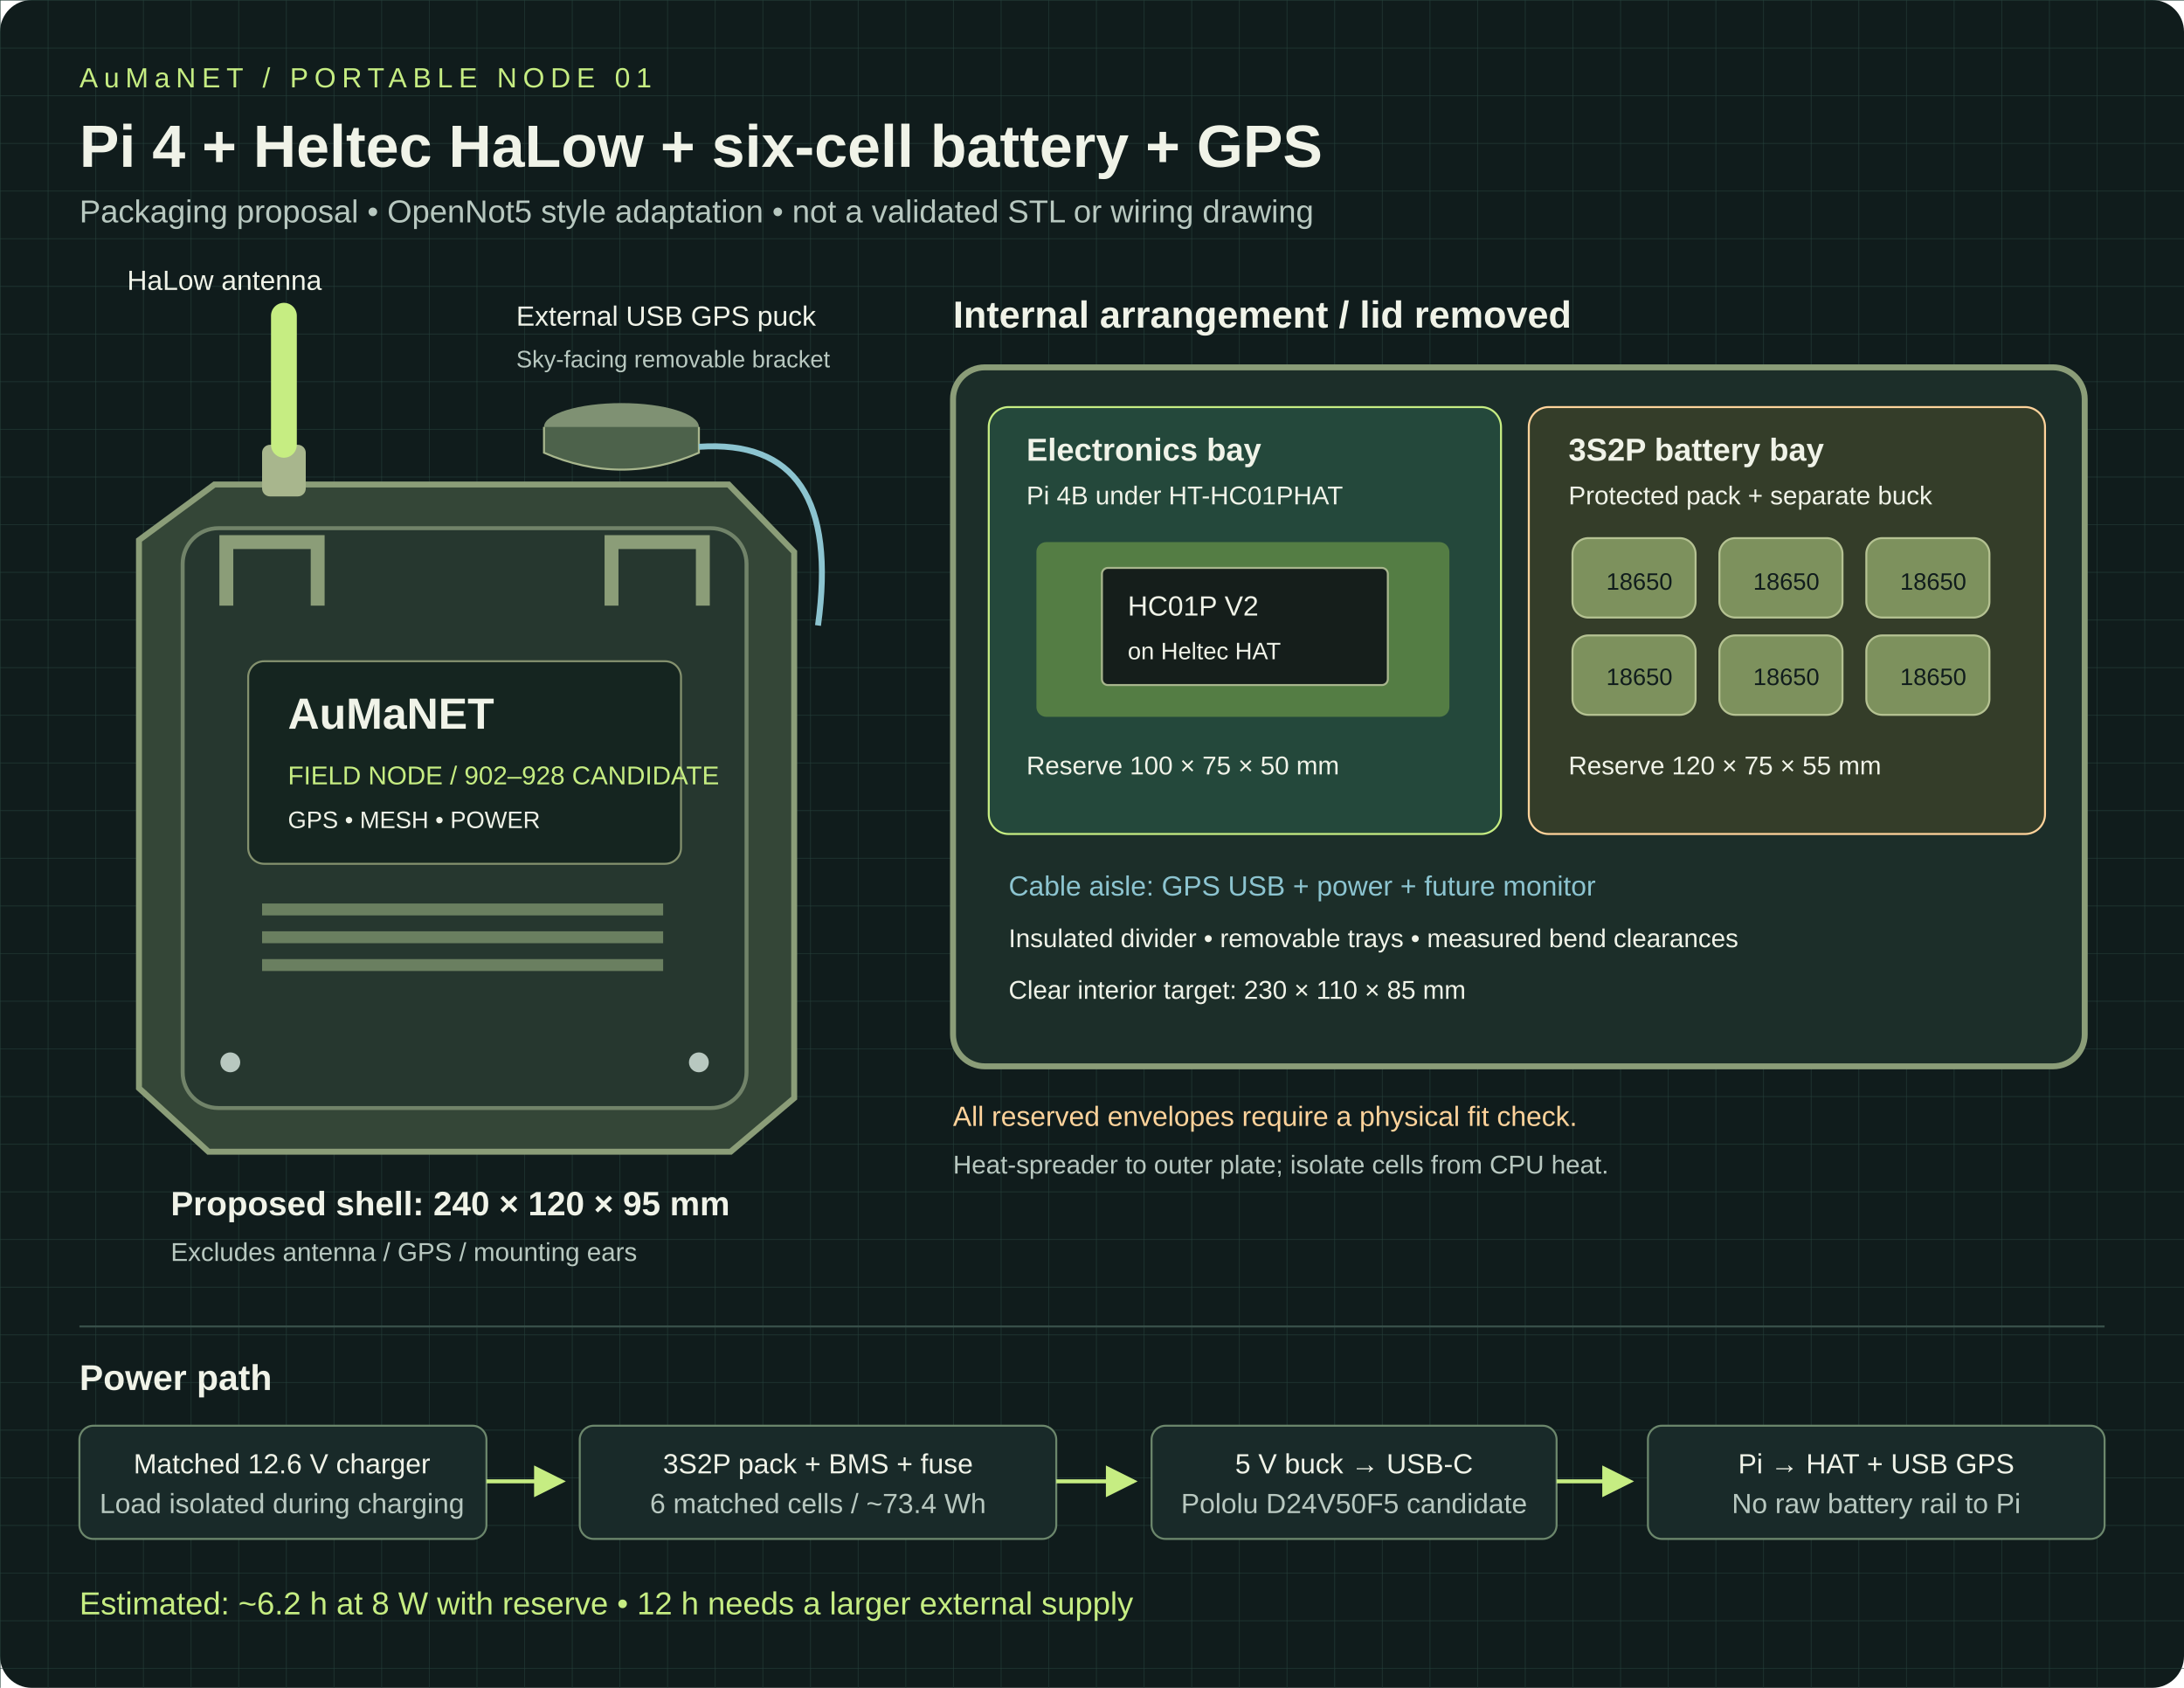
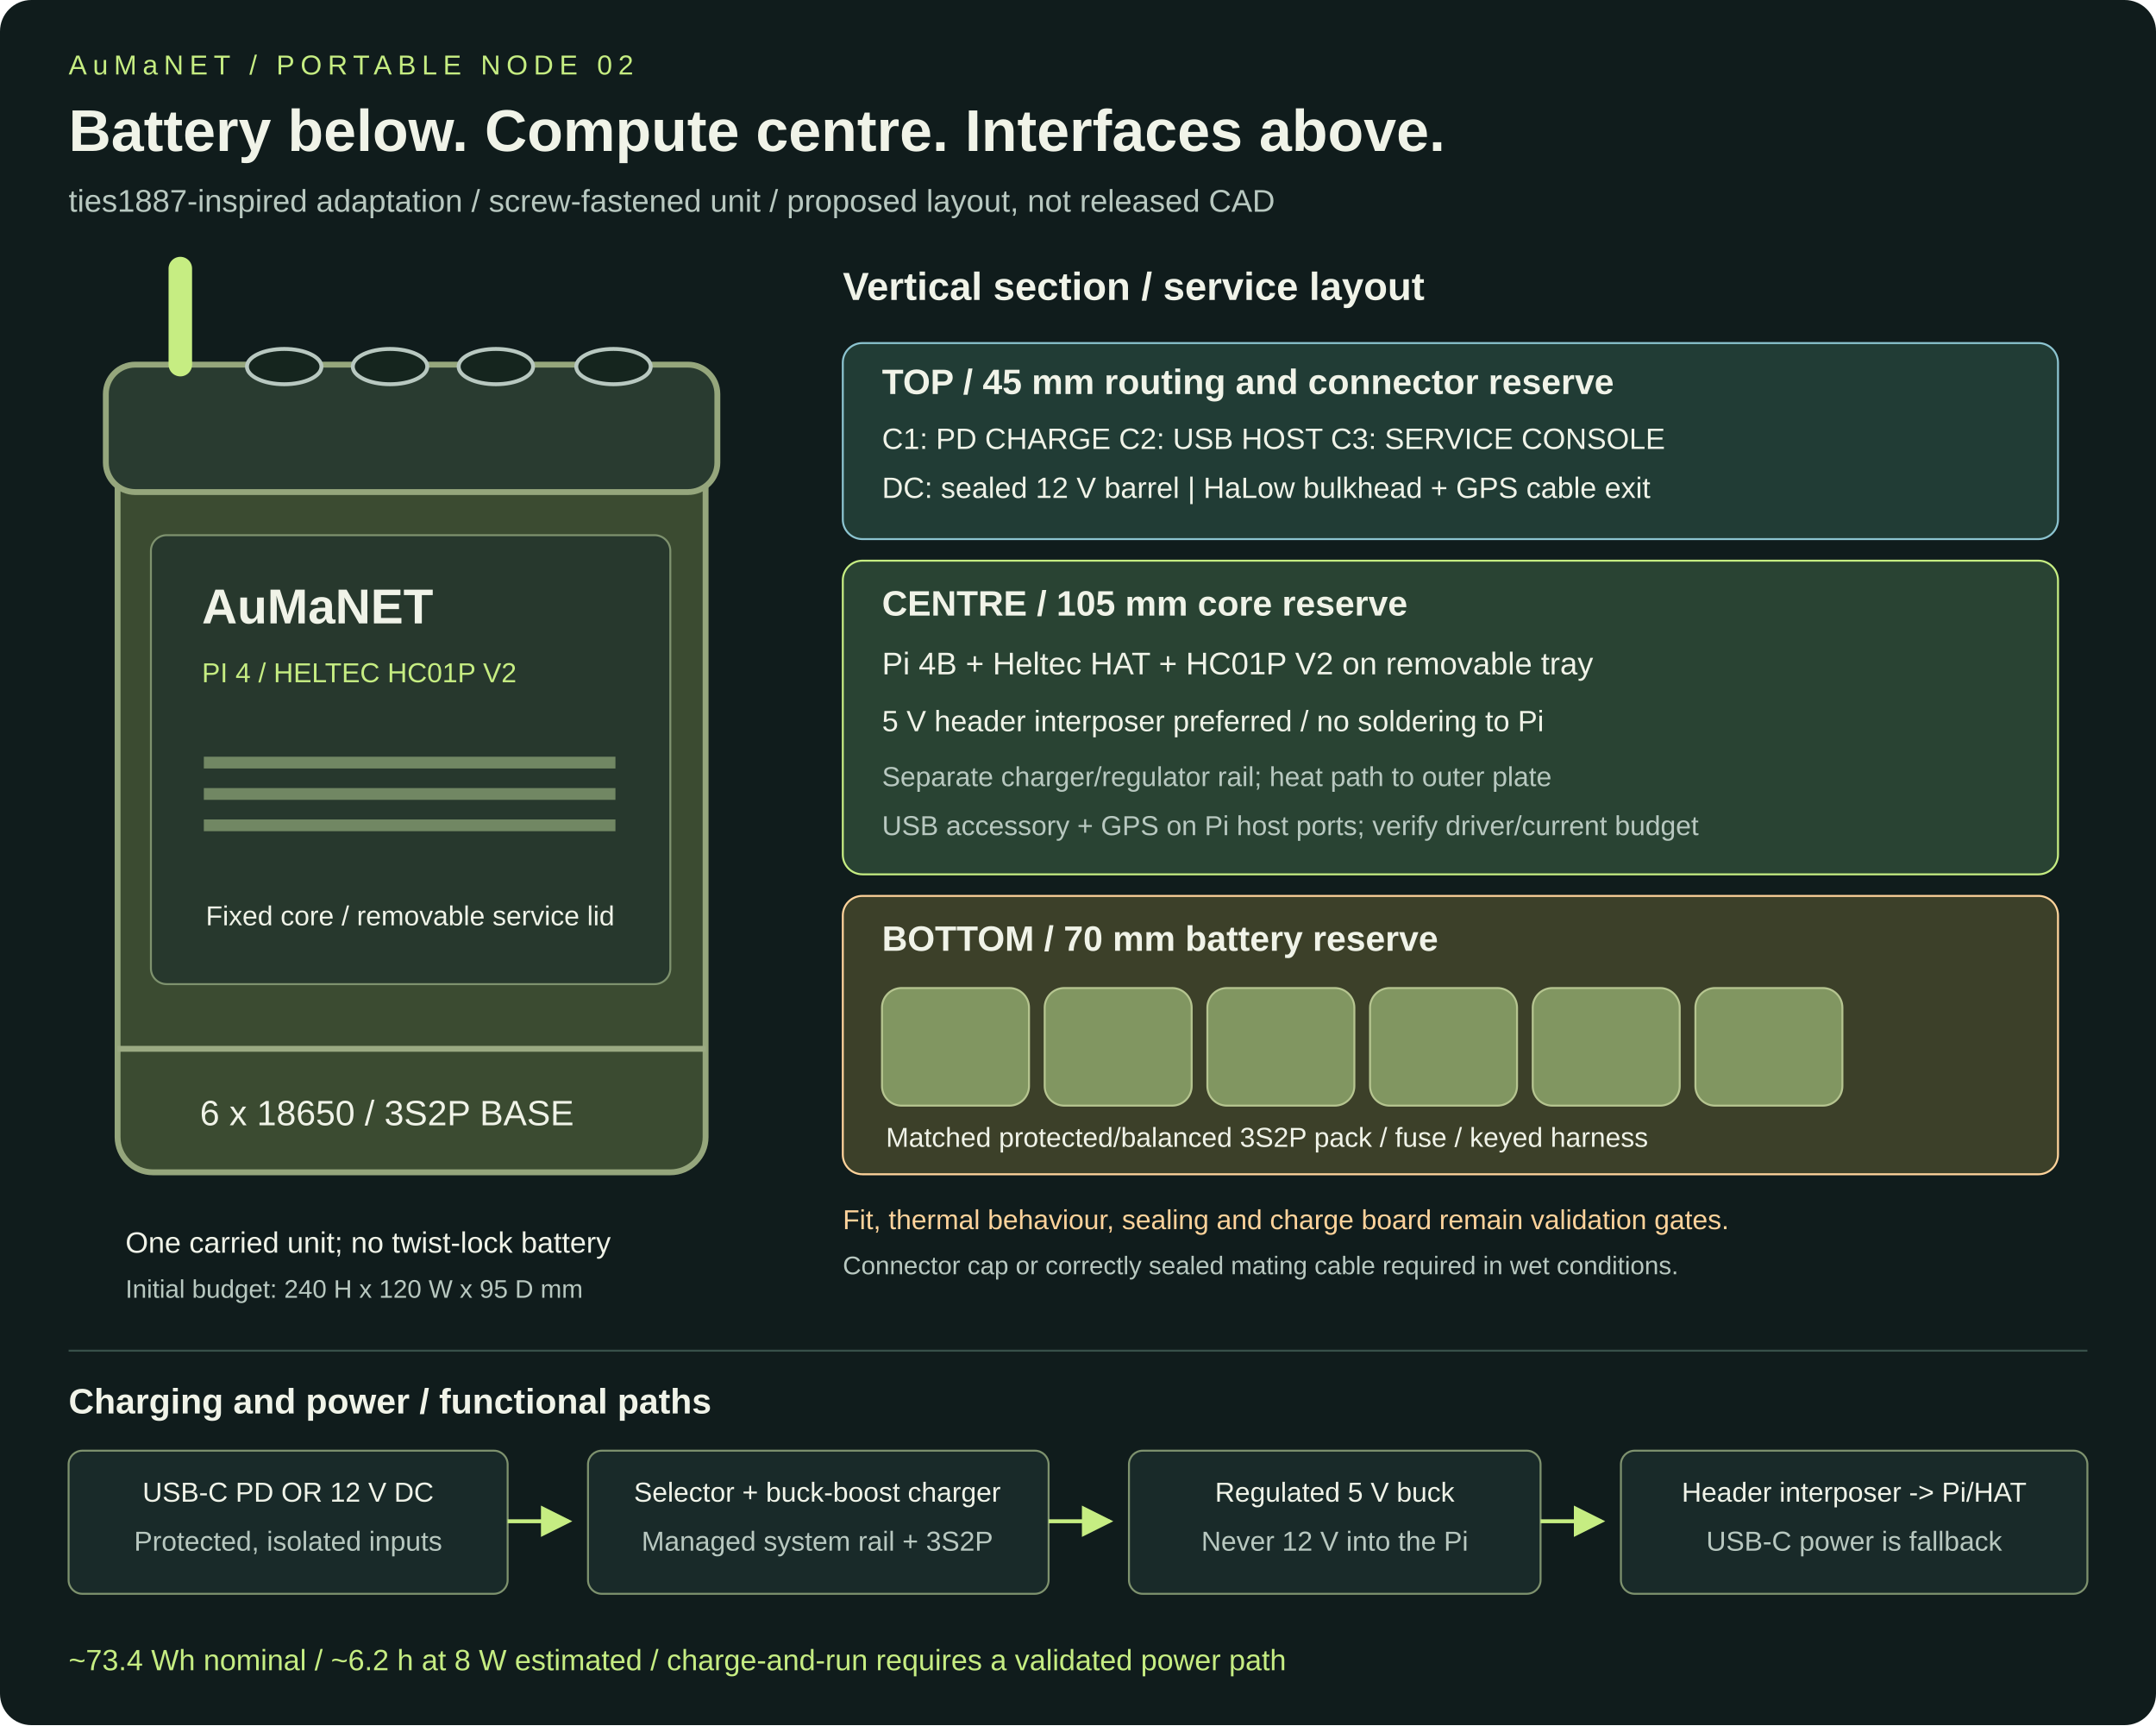
- <svg xmlns="http://www.w3.org/2000/svg" viewBox="0 0 1100 850" role="img" aria-labelledby="title desc">
+ <svg xmlns="http://www.w3.org/2000/svg" viewBox="0 0 1100 880" role="img" aria-labelledby="t d">
  <defs>
-     <pattern id="grid" width="24" height="24" patternUnits="userSpaceOnUse">
-       <path d="M24 0H0V24" fill="none" stroke="#25403a" stroke-width=".5" />
-     </pattern>
-     <marker id="arrow" markerWidth="8" markerHeight="8" refX="7" refY="4" orient="auto">
+     <marker id="a" markerWidth="8" markerHeight="8" refX="7" refY="4" orient="auto">
      <path d="M0 0L8 4L0 8" fill="#c6ed82" />
    </marker>
  </defs>
-   <rect width="1100" height="850" rx="16" fill="#101c1c" />
-   <rect width="1100" height="850" fill="url(#grid)" />
+   <rect width="1100" height="880" rx="16" fill="#101c1c" />
  <g font-family="Arial,sans-serif" fill="#f0f3e8">
-     <text x="40" y="44" font-size="14" letter-spacing="3" fill="#c6ed82">AuMaNET / PORTABLE NODE 01</text>
-     <text x="40" y="84" font-size="30" font-weight="bold">Pi 4 + Heltec HaLow + six-cell battery + GPS</text>
-     <text x="40" y="112" font-size="16" fill="#b8c8c0">Packaging proposal • OpenNot5 style adaptation • not a validated STL or wiring drawing</text>
-     <path d="M70 272L108 244H367L400 278V553L368 580H105L70 548Z" fill="#344637" stroke="#8b9d78" stroke-width="3" />
-     <rect x="92" y="266" width="284" height="292" rx="18" fill="#26372f" stroke="#718369" stroke-width="2" />
-     <path d="M114 305V273H160V305M308 305V273H354V305" fill="none" stroke="#8b9d78" stroke-width="7" />
-     <rect x="125" y="333" width="218" height="102" rx="8" fill="#152520" stroke="#84916e" />
-     <text x="145" y="367" font-size="22" font-weight="bold">AuMaNET</text>
-     <text x="145" y="395" font-size="13" fill="#c6ed82">FIELD NODE / 902–928 CANDIDATE</text>
-     <text x="145" y="417" font-size="12">GPS • MESH • POWER</text>
-     <path d="M132 458H334M132 472H334M132 486H334" stroke="#6a7f60" stroke-width="6" />
-     <circle cx="116" cy="535" r="5" fill="#b8c8c0" />
-     <circle cx="352" cy="535" r="5" fill="#b8c8c0" />
-     <rect x="132" y="224" width="22" height="26" rx="4" fill="#a8b68d" />
-     <path d="M143 224V159" stroke="#c6ed82" stroke-width="13" stroke-linecap="round" />
-     <text x="64" y="146" font-size="14">HaLow antenna</text>
-     <ellipse cx="313" cy="215" rx="39" ry="12" fill="#7f9173" />
-     <path d="M274 215V228Q313 245 352 228V215" fill="#4d624b" stroke="#a8b68d" />
-     <path d="M352 225Q425 220 412 315" fill="none" stroke="#8cc4d0" stroke-width="3" />
-     <text x="260" y="164" font-size="14">External USB GPS puck</text>
-     <text x="260" y="185" font-size="12" fill="#b8c8c0">Sky-facing removable bracket</text>
-     <text x="86" y="612" font-size="17" font-weight="bold">Proposed shell: 240 × 120 × 95 mm</text>
-     <text x="86" y="635" font-size="13" fill="#b8c8c0">Excludes antenna / GPS / mounting ears</text>
-     <text x="480" y="165" font-size="19" font-weight="bold">Internal arrangement / lid removed</text>
-     <rect x="480" y="185" width="570" height="352" rx="16" fill="#1c2e29" stroke="#8b9d78" stroke-width="3" />
-     <rect x="498" y="205" width="258" height="215" rx="10" fill="#24483b" stroke="#c6ed82" />
-     <text x="517" y="232" font-size="16" font-weight="bold">Electronics bay</text>
-     <text x="517" y="254" font-size="13">Pi 4B under HT-HC01PHAT</text>
-     <rect x="522" y="273" width="208" height="88" rx="5" fill="#547d44" />
-     <rect x="555" y="286" width="144" height="59" rx="3" fill="#151e1b" stroke="#a8b68d" />
-     <text x="568" y="310" font-size="14">HC01P V2</text>
-     <text x="568" y="332" font-size="12">on Heltec HAT</text>
-     <text x="517" y="390" font-size="13">Reserve 100 × 75 × 50 mm</text>
-     <rect x="770" y="205" width="260" height="215" rx="10" fill="#343d29" stroke="#ffd39b" />
-     <text x="790" y="232" font-size="16" font-weight="bold">3S2P battery bay</text>
-     <text x="790" y="254" font-size="13">Protected pack + separate buck</text>
-     <g fill="#7d915d" stroke="#b5c292">
-       <rect x="792" y="271" width="62" height="40" rx="8" />
-       <rect x="866" y="271" width="62" height="40" rx="8" />
-       <rect x="940" y="271" width="62" height="40" rx="8" />
+     <text x="35" y="38" font-size="14" letter-spacing="3" fill="#c6ed82">AuMaNET / PORTABLE NODE 02</text>
+     <text x="35" y="77" font-size="30" font-weight="bold">Battery below. Compute centre. Interfaces above.</text>
+     <text x="35" y="108" font-size="16" fill="#b8c8c0">ties1887-inspired adaptation / screw-fastened unit / proposed layout, not released CAD</text>
+     <rect x="60" y="228" width="300" height="370" rx="18" fill="#3b4b31" stroke="#95a67c" stroke-width="3" />
+     <path d="M60 535H360" stroke="#9baa83" stroke-width="3" />
+     <rect x="54" y="186" width="312" height="65" rx="15" fill="#293b30" stroke="#95a67c" stroke-width="3" />
+     <rect x="77" y="273" width="265" height="229" rx="8" fill="#27382d" stroke="#7e926e" />
+     <text x="103" y="318" font-size="25" font-weight="bold">AuMaNET</text>
+     <text x="103" y="348" font-size="14" fill="#c6ed82">PI 4 / HELTEC HC01P V2</text>
+     <path d="M104 389H314M104 405H314M104 421H314" stroke="#718763" stroke-width="6" />
+     <text x="105" y="472" font-size="14">Fixed core / removable service lid</text>
+     <text x="102" y="574" font-size="18">6 x 18650 / 3S2P BASE</text>
+     <path d="M92 186V137" stroke="#c6ed82" stroke-width="12" stroke-linecap="round" />
+     <g fill="#15251e" stroke="#b8c8c0" stroke-width="2">
+       <ellipse cx="145" cy="187" rx="19" ry="9" />
+       <ellipse cx="199" cy="187" rx="19" ry="9" />
+       <ellipse cx="253" cy="187" rx="19" ry="9" />
+       <ellipse cx="313" cy="187" rx="19" ry="9" />
    </g>
-     <g fill="#7d915d" stroke="#b5c292">
-       <rect x="792" y="320" width="62" height="40" rx="8" />
-       <rect x="866" y="320" width="62" height="40" rx="8" />
-       <rect x="940" y="320" width="62" height="40" rx="8" />
+     <text x="64" y="639" font-size="15">One carried unit; no twist-lock battery</text>
+     <text x="64" y="662" font-size="13" fill="#b8c8c0">Initial budget: 240 H x 120 W x 95 D mm</text>
+     <text x="430" y="153" font-size="20" font-weight="bold">Vertical section / service layout</text>
+     <rect x="430" y="175" width="620" height="100" rx="10" fill="#213c35" stroke="#8cc4d0" />
+     <text x="450" y="201" font-size="18" font-weight="bold">TOP / 45 mm routing and connector reserve</text>
+     <text x="450" y="229" font-size="15">C1: PD CHARGE   C2: USB HOST   C3: SERVICE CONSOLE</text>
+     <text x="450" y="254" font-size="15">DC: sealed 12 V barrel   |   HaLow bulkhead + GPS cable exit</text>
+     <rect x="430" y="286" width="620" height="160" rx="10" fill="#294333" stroke="#c6ed82" />
+     <text x="450" y="314" font-size="18" font-weight="bold">CENTRE / 105 mm core reserve</text>
+     <text x="450" y="344" font-size="16">Pi 4B + Heltec HAT + HC01P V2 on removable tray</text>
+     <text x="450" y="373" font-size="15">5 V header interposer preferred / no soldering to Pi</text>
+     <text x="450" y="401" font-size="14" fill="#b8c8c0">Separate charger/regulator rail; heat path to outer plate</text>
+     <text x="450" y="426" font-size="14" fill="#b8c8c0">USB accessory + GPS on Pi host ports; verify driver/current budget</text>
+     <rect x="430" y="457" width="620" height="142" rx="10" fill="#3c4029" stroke="#ffd39b" />
+     <text x="450" y="485" font-size="18" font-weight="bold">BOTTOM / 70 mm battery reserve</text>
+     <g fill="#819661" stroke="#b6c590">
+       <rect x="450" y="504" width="75" height="60" rx="10" />
+       <rect x="533" y="504" width="75" height="60" rx="10" />
+       <rect x="616" y="504" width="75" height="60" rx="10" />
+       <rect x="699" y="504" width="75" height="60" rx="10" />
+       <rect x="782" y="504" width="75" height="60" rx="10" />
+       <rect x="865" y="504" width="75" height="60" rx="10" />
    </g>
-     <text x="809" y="297" font-size="12" fill="#101c1c">18650</text>
-     <text x="883" y="297" font-size="12" fill="#101c1c">18650</text>
-     <text x="957" y="297" font-size="12" fill="#101c1c">18650</text>
-     <text x="809" y="345" font-size="12" fill="#101c1c">18650</text>
-     <text x="883" y="345" font-size="12" fill="#101c1c">18650</text>
-     <text x="957" y="345" font-size="12" fill="#101c1c">18650</text>
-     <text x="790" y="390" font-size="13">Reserve 120 × 75 × 55 mm</text>
-     <text x="508" y="451" font-size="14" fill="#8cc4d0">Cable aisle: GPS USB + power + future monitor</text>
-     <text x="508" y="477" font-size="13">Insulated divider • removable trays • measured bend clearances</text>
-     <text x="508" y="503" font-size="13">Clear interior target: 230 × 110 × 85 mm</text>
-     <text x="480" y="567" font-size="14" fill="#ffd39b">All reserved envelopes require a physical fit check.</text>
-     <text x="480" y="591" font-size="13" fill="#b8c8c0">Heat-spreader to outer plate; isolate cells from CPU heat.</text>
-     <path d="M40 668H1060" stroke="#38504a" />
-     <text x="40" y="700" font-size="18" font-weight="bold">Power path</text>
-     <g fill="#192a29" stroke="#6c876c">
-       <rect x="40" y="718" width="205" height="57" rx="7" />
-       <rect x="292" y="718" width="240" height="57" rx="7" />
-       <rect x="580" y="718" width="204" height="57" rx="7" />
-       <rect x="830" y="718" width="230" height="57" rx="7" />
+     <text x="452" y="585" font-size="14">Matched protected/balanced 3S2P pack / fuse / keyed harness</text>
+     <text x="430" y="627" font-size="14" fill="#ffd39b">Fit, thermal behaviour, sealing and charge board remain validation gates.</text>
+     <text x="430" y="650" font-size="13" fill="#b8c8c0">Connector cap or correctly sealed mating cable required in wet conditions.</text>
+     <path d="M35 689H1065" stroke="#38504a" />
+     <text x="35" y="721" font-size="18" font-weight="bold">Charging and power / functional paths</text>
+     <g fill="#192a29" stroke="#7e926e">
+       <rect x="35" y="740" width="224" height="73" rx="7" />
+       <rect x="300" y="740" width="235" height="73" rx="7" />
+       <rect x="576" y="740" width="210" height="73" rx="7" />
+       <rect x="827" y="740" width="238" height="73" rx="7" />
    </g>
-     <g font-size="14" text-anchor="middle">
-       <text x="142" y="742">Matched 12.6 V charger</text>
-       <text x="142" y="762" fill="#b8c8c0">Load isolated during charging</text>
-       <text x="412" y="742">3S2P pack + BMS + fuse</text>
-       <text x="412" y="762" fill="#b8c8c0">6 matched cells / ~73.4 Wh</text>
-       <text x="682" y="742">5 V buck → USB-C</text>
-       <text x="682" y="762" fill="#b8c8c0">Pololu D24V50F5 candidate</text>
-       <text x="945" y="742">Pi → HAT + USB GPS</text>
-       <text x="945" y="762" fill="#b8c8c0">No raw battery rail to Pi</text>
+     <g text-anchor="middle" font-size="14">
+       <text x="147" y="766">USB-C PD OR 12 V DC</text>
+       <text x="147" y="791" fill="#b8c8c0">Protected, isolated inputs</text>
+       <text x="417" y="766">Selector + buck-boost charger</text>
+       <text x="417" y="791" fill="#b8c8c0">Managed system rail + 3S2P</text>
+       <text x="681" y="766">Regulated 5 V buck</text>
+       <text x="681" y="791" fill="#b8c8c0">Never 12 V into the Pi</text>
+       <text x="946" y="766">Header interposer -&gt; Pi/HAT</text>
+       <text x="946" y="791" fill="#b8c8c0">USB-C power is fallback</text>
    </g>
-     <g stroke="#c6ed82" stroke-width="2" marker-end="url(#arrow)">
-       <path d="M245 746H283" />
-       <path d="M532 746H571" />
-       <path d="M784 746H821" />
+     <g stroke="#c6ed82" stroke-width="2" marker-end="url(#a)">
+       <path d="M259 776H290" />
+       <path d="M535 776H566" />
+       <path d="M786 776H817" />
    </g>
-     <text x="40" y="813" font-size="16" fill="#c6ed82">Estimated: ~6.2 h at 8 W with reserve • 12 h needs a larger external supply</text>
+     <text x="35" y="852" font-size="15" fill="#c6ed82">~73.4 Wh nominal / ~6.2 h at 8 W estimated / charge-and-run requires a validated power path</text>
  </g>
</svg>
